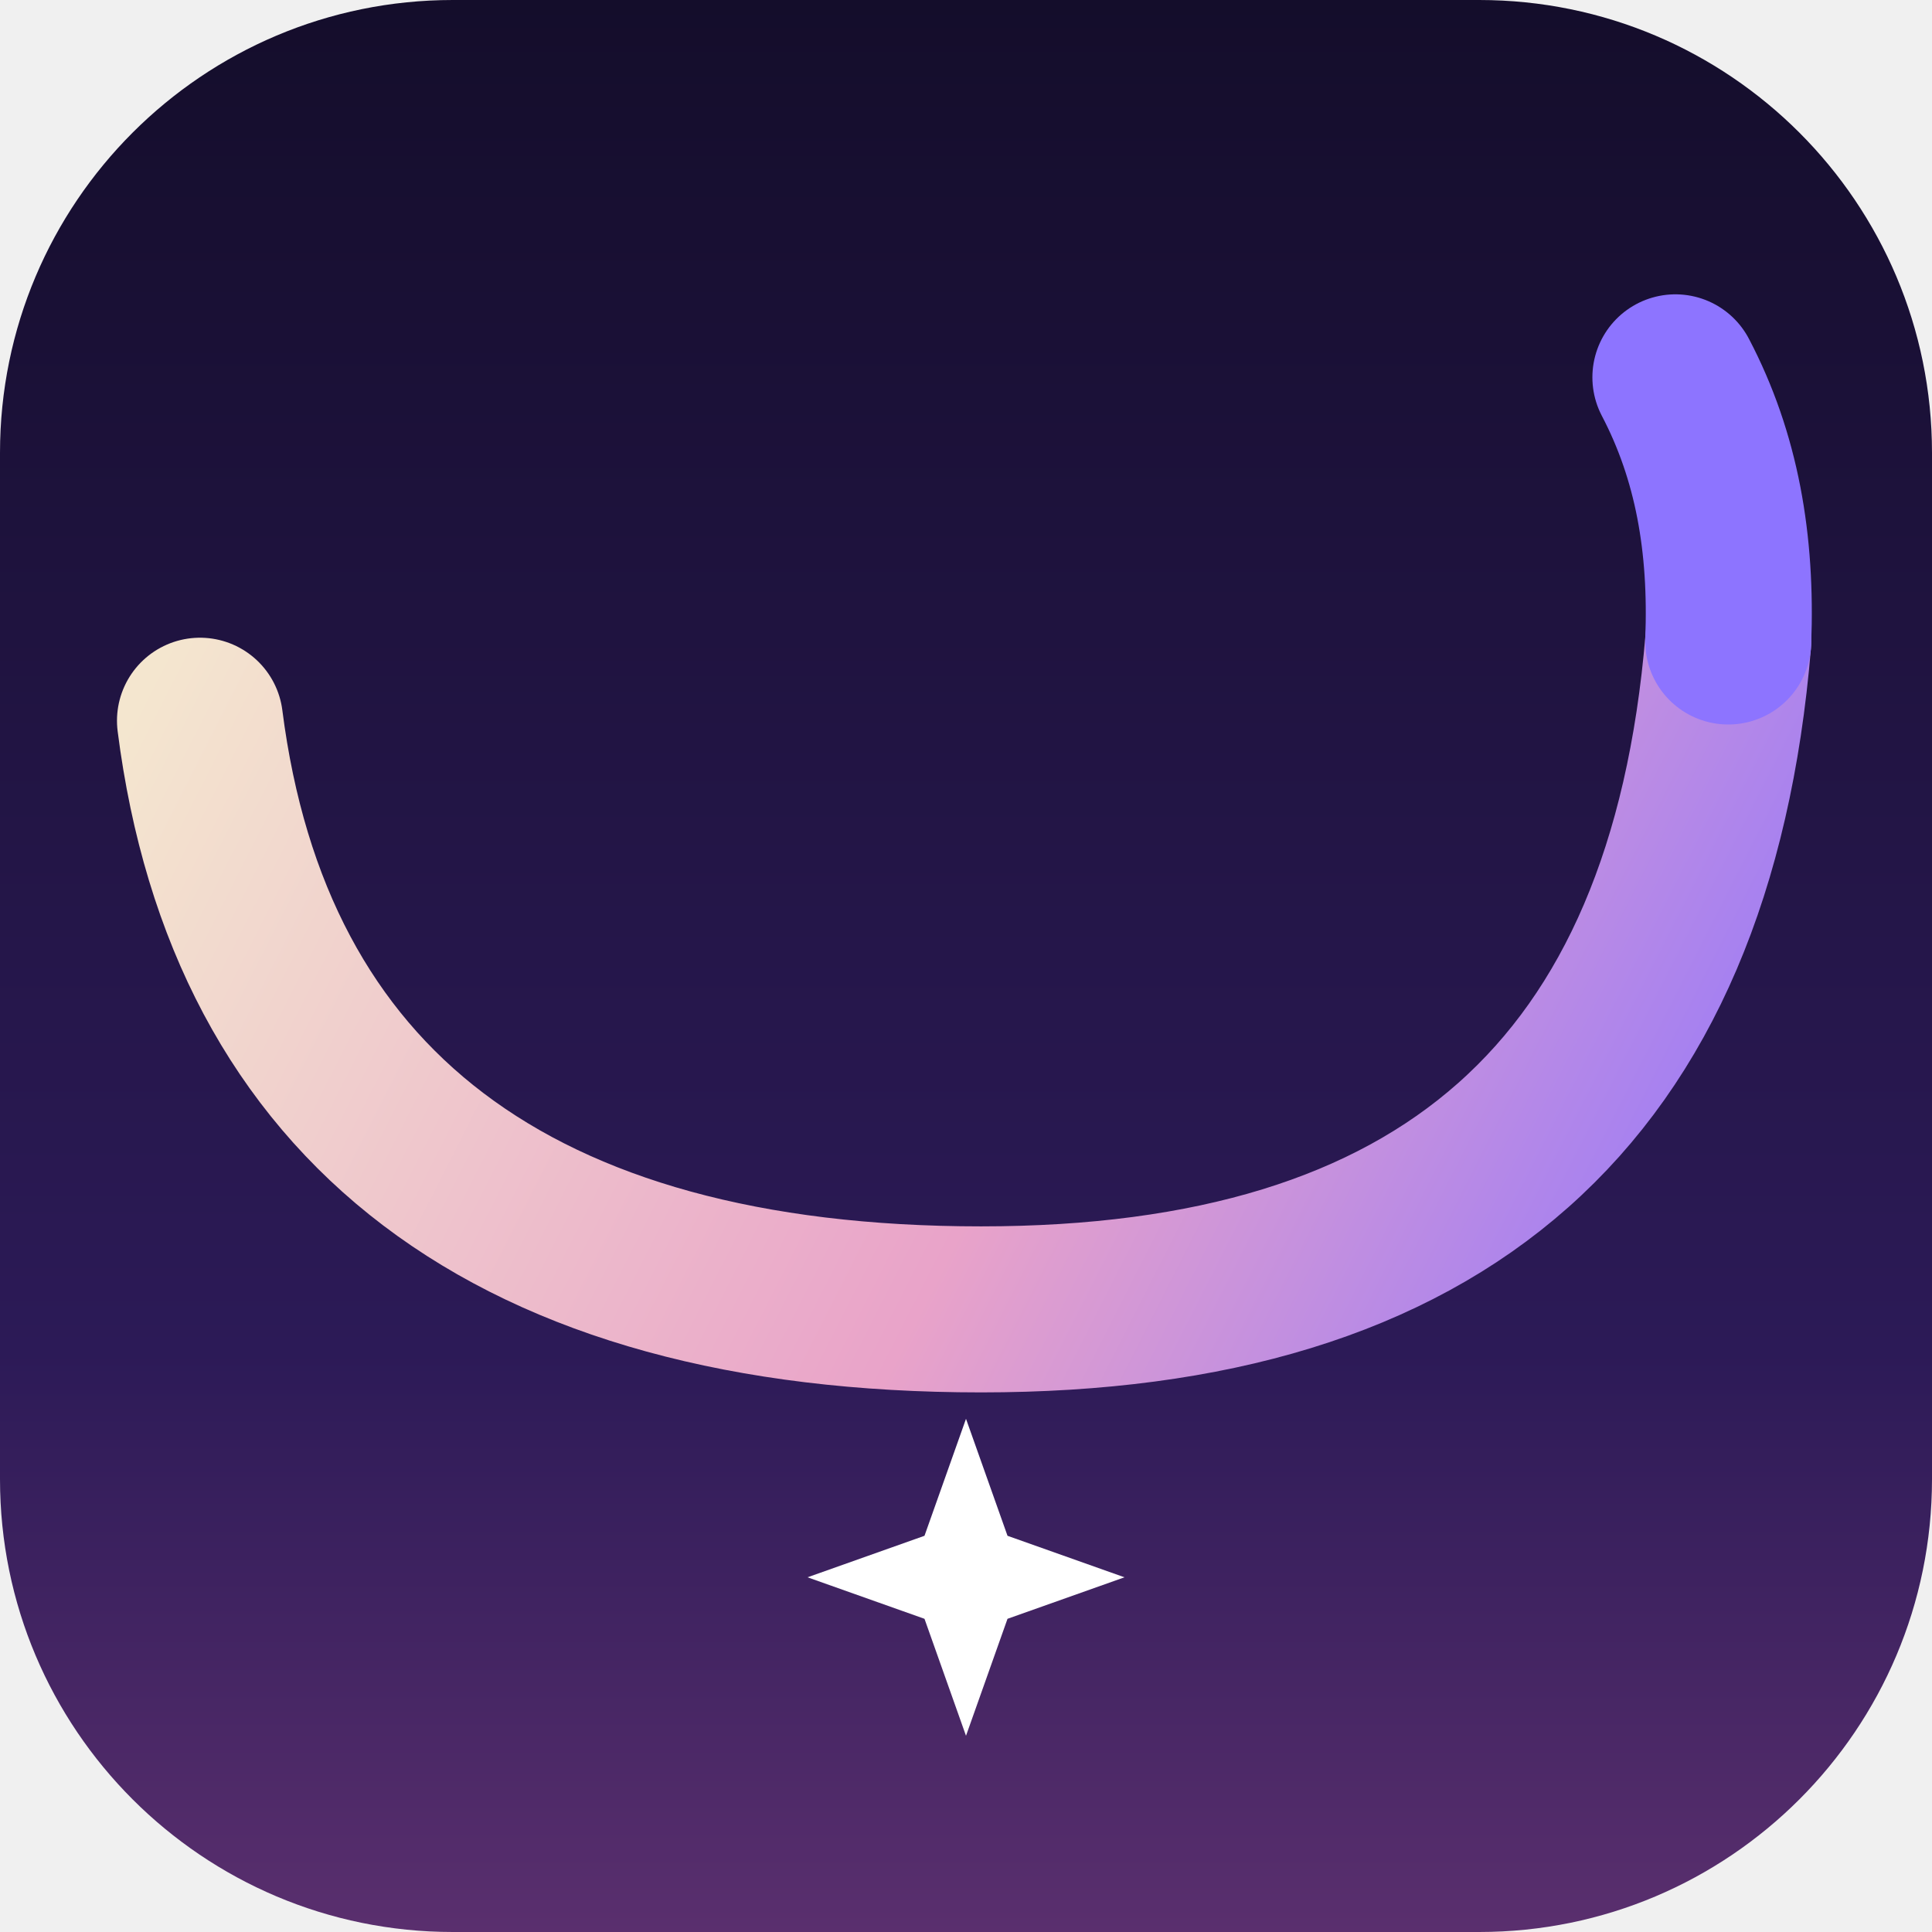
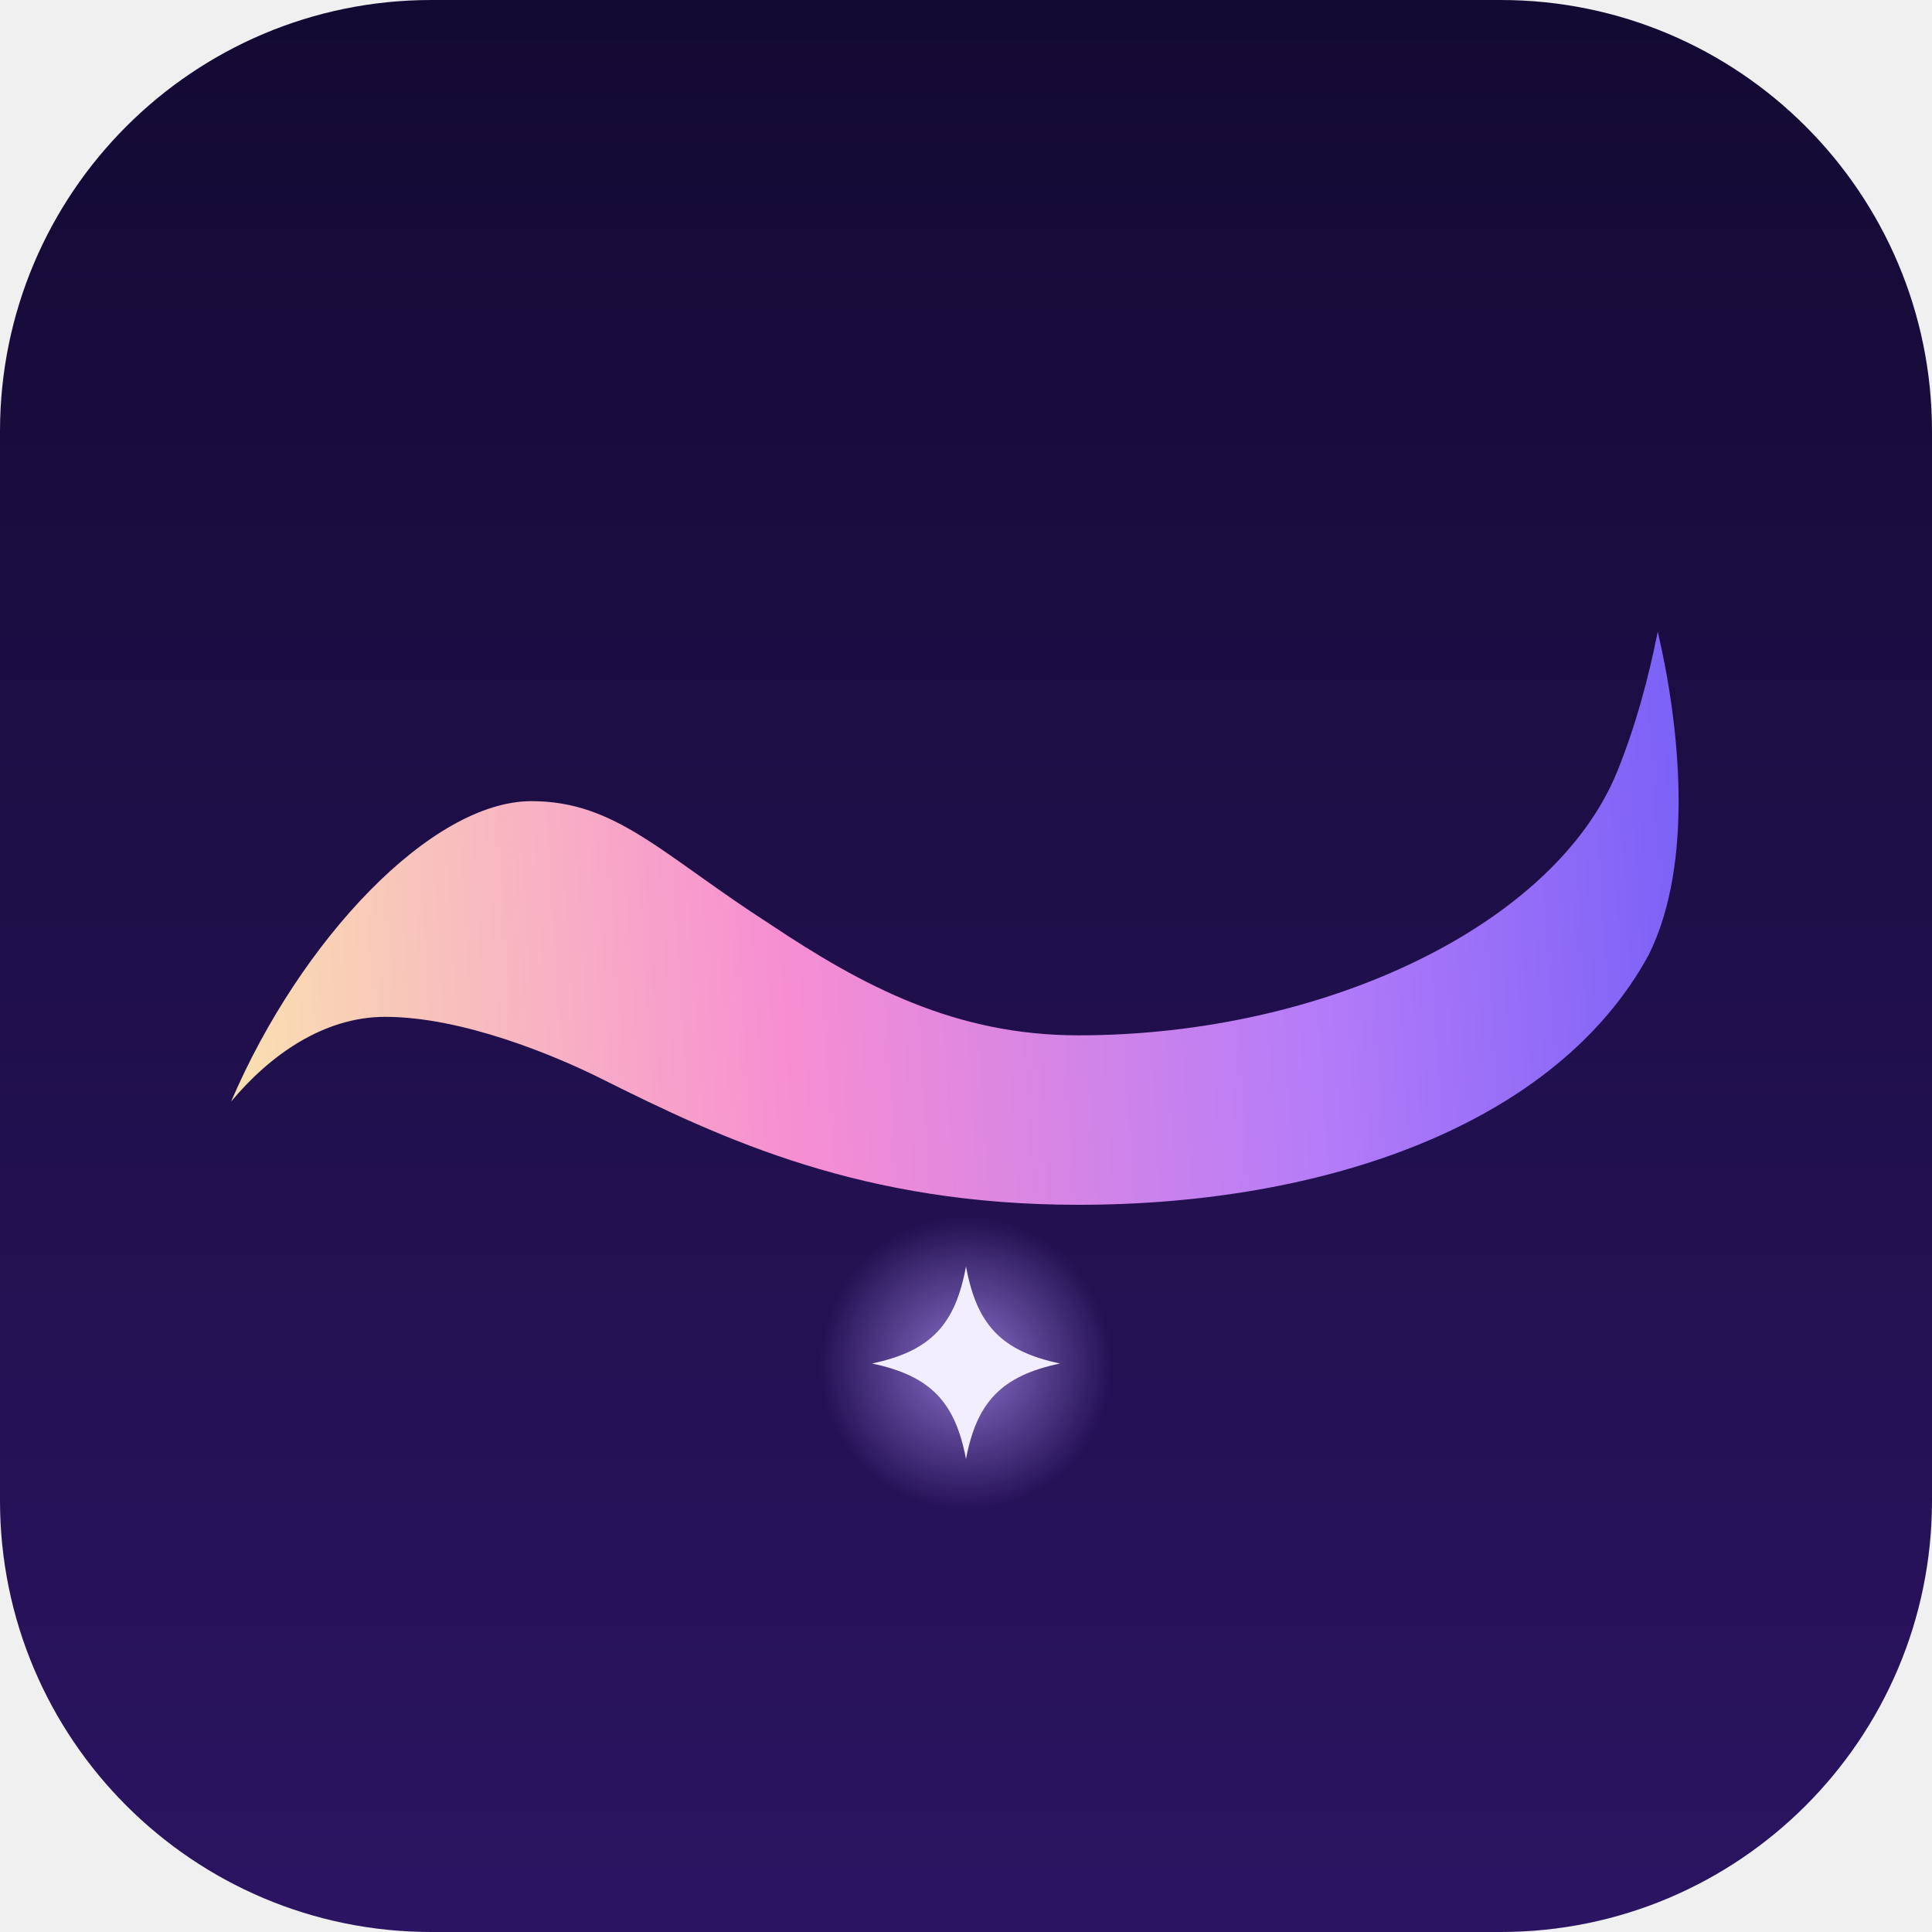
- <svg xmlns="http://www.w3.org/2000/svg" viewBox="0 0 512 512" role="img" aria-label="Kalima">
+ <svg xmlns="http://www.w3.org/2000/svg" viewBox="0 0 1254 1254" role="img" aria-label="Kalima">
  <defs>
-     <linearGradient id="sky" x1="0" y1="0" x2="0" y2="512" gradientUnits="userSpaceOnUse">
-       <stop offset="0" stop-color="#140d2b" />
-       <stop offset="0.7" stop-color="#2c1a57" />
-       <stop offset="1" stop-color="#5a2f6e" />
+     <linearGradient id="bg" x1="0" y1="0" x2="0" y2="1254" gradientUnits="userSpaceOnUse">
+       <stop offset="0" stop-color="#130A33" />
+       <stop offset="1" stop-color="#2B1462" />
    </linearGradient>
-     <linearGradient id="dune" x1="53" y1="150" x2="470" y2="362" gradientUnits="userSpaceOnUse">
-       <stop offset="0" stop-color="#f4e6cf" />
-       <stop offset="0.55" stop-color="#e9a3c9" />
-       <stop offset="1" stop-color="#8d74ff" />
+     <linearGradient id="stroke" x1="150" y1="620" x2="1090" y2="560" gradientUnits="userSpaceOnUse">
+       <stop offset="0" stop-color="#F9DFB0" />
+       <stop offset="0.38" stop-color="#F78ED2" />
+       <stop offset="0.74" stop-color="#B57CF8" />
+       <stop offset="1" stop-color="#7C62F7" />
    </linearGradient>
+     <radialGradient id="glow" cx="627" cy="885" r="95" gradientUnits="userSpaceOnUse">
+       <stop offset="0" stop-color="#B99BFF" stop-opacity="0.7" />
+       <stop offset="1" stop-color="#B99BFF" stop-opacity="0" />
+     </radialGradient>
  </defs>
-   <rect width="512" height="512" rx="120" fill="url(#sky)" />
-   <g transform="translate(0 4)">
-     <path d="M53 187c13 102 83 156 207 156 122 0 188-57 198-177" fill="none" stroke="url(#dune)" stroke-width="44" stroke-linecap="round" />
-     <path d="M458 166c1-26-3-49-14-70" fill="none" stroke="#8d74ff" stroke-width="44" stroke-linecap="round" />
-     <path d="M256 372l11 31 31 11-31 11-11 31-11-31-31-11 31-11z" fill="#fff" />
-   </g>
+   <rect width="1254" height="1254" rx="280" fill="url(#bg)" />
+   <path d="M150 715C195 610 280 520 345 520C400 520 430 555 500 600C560 640 620 672 700 672C860 672 1010 600 1050 500C1062 470 1070 440 1076 410C1090 470 1100 560 1070 620C1010 730 860 782 700 782C560 782 470 740 390 700C360 685 300 660 250 660C210 660 175 685 150 715Z" fill="url(#stroke)" />
+   <circle cx="627" cy="885" r="95" fill="url(#glow)" />
+   <path d="M627 822C634 860 650 877 688 885C650 893 634 910 627 947C620 910 604 893 566 885C604 877 620 860 627 822Z" fill="#F3EEFF" />
</svg>
